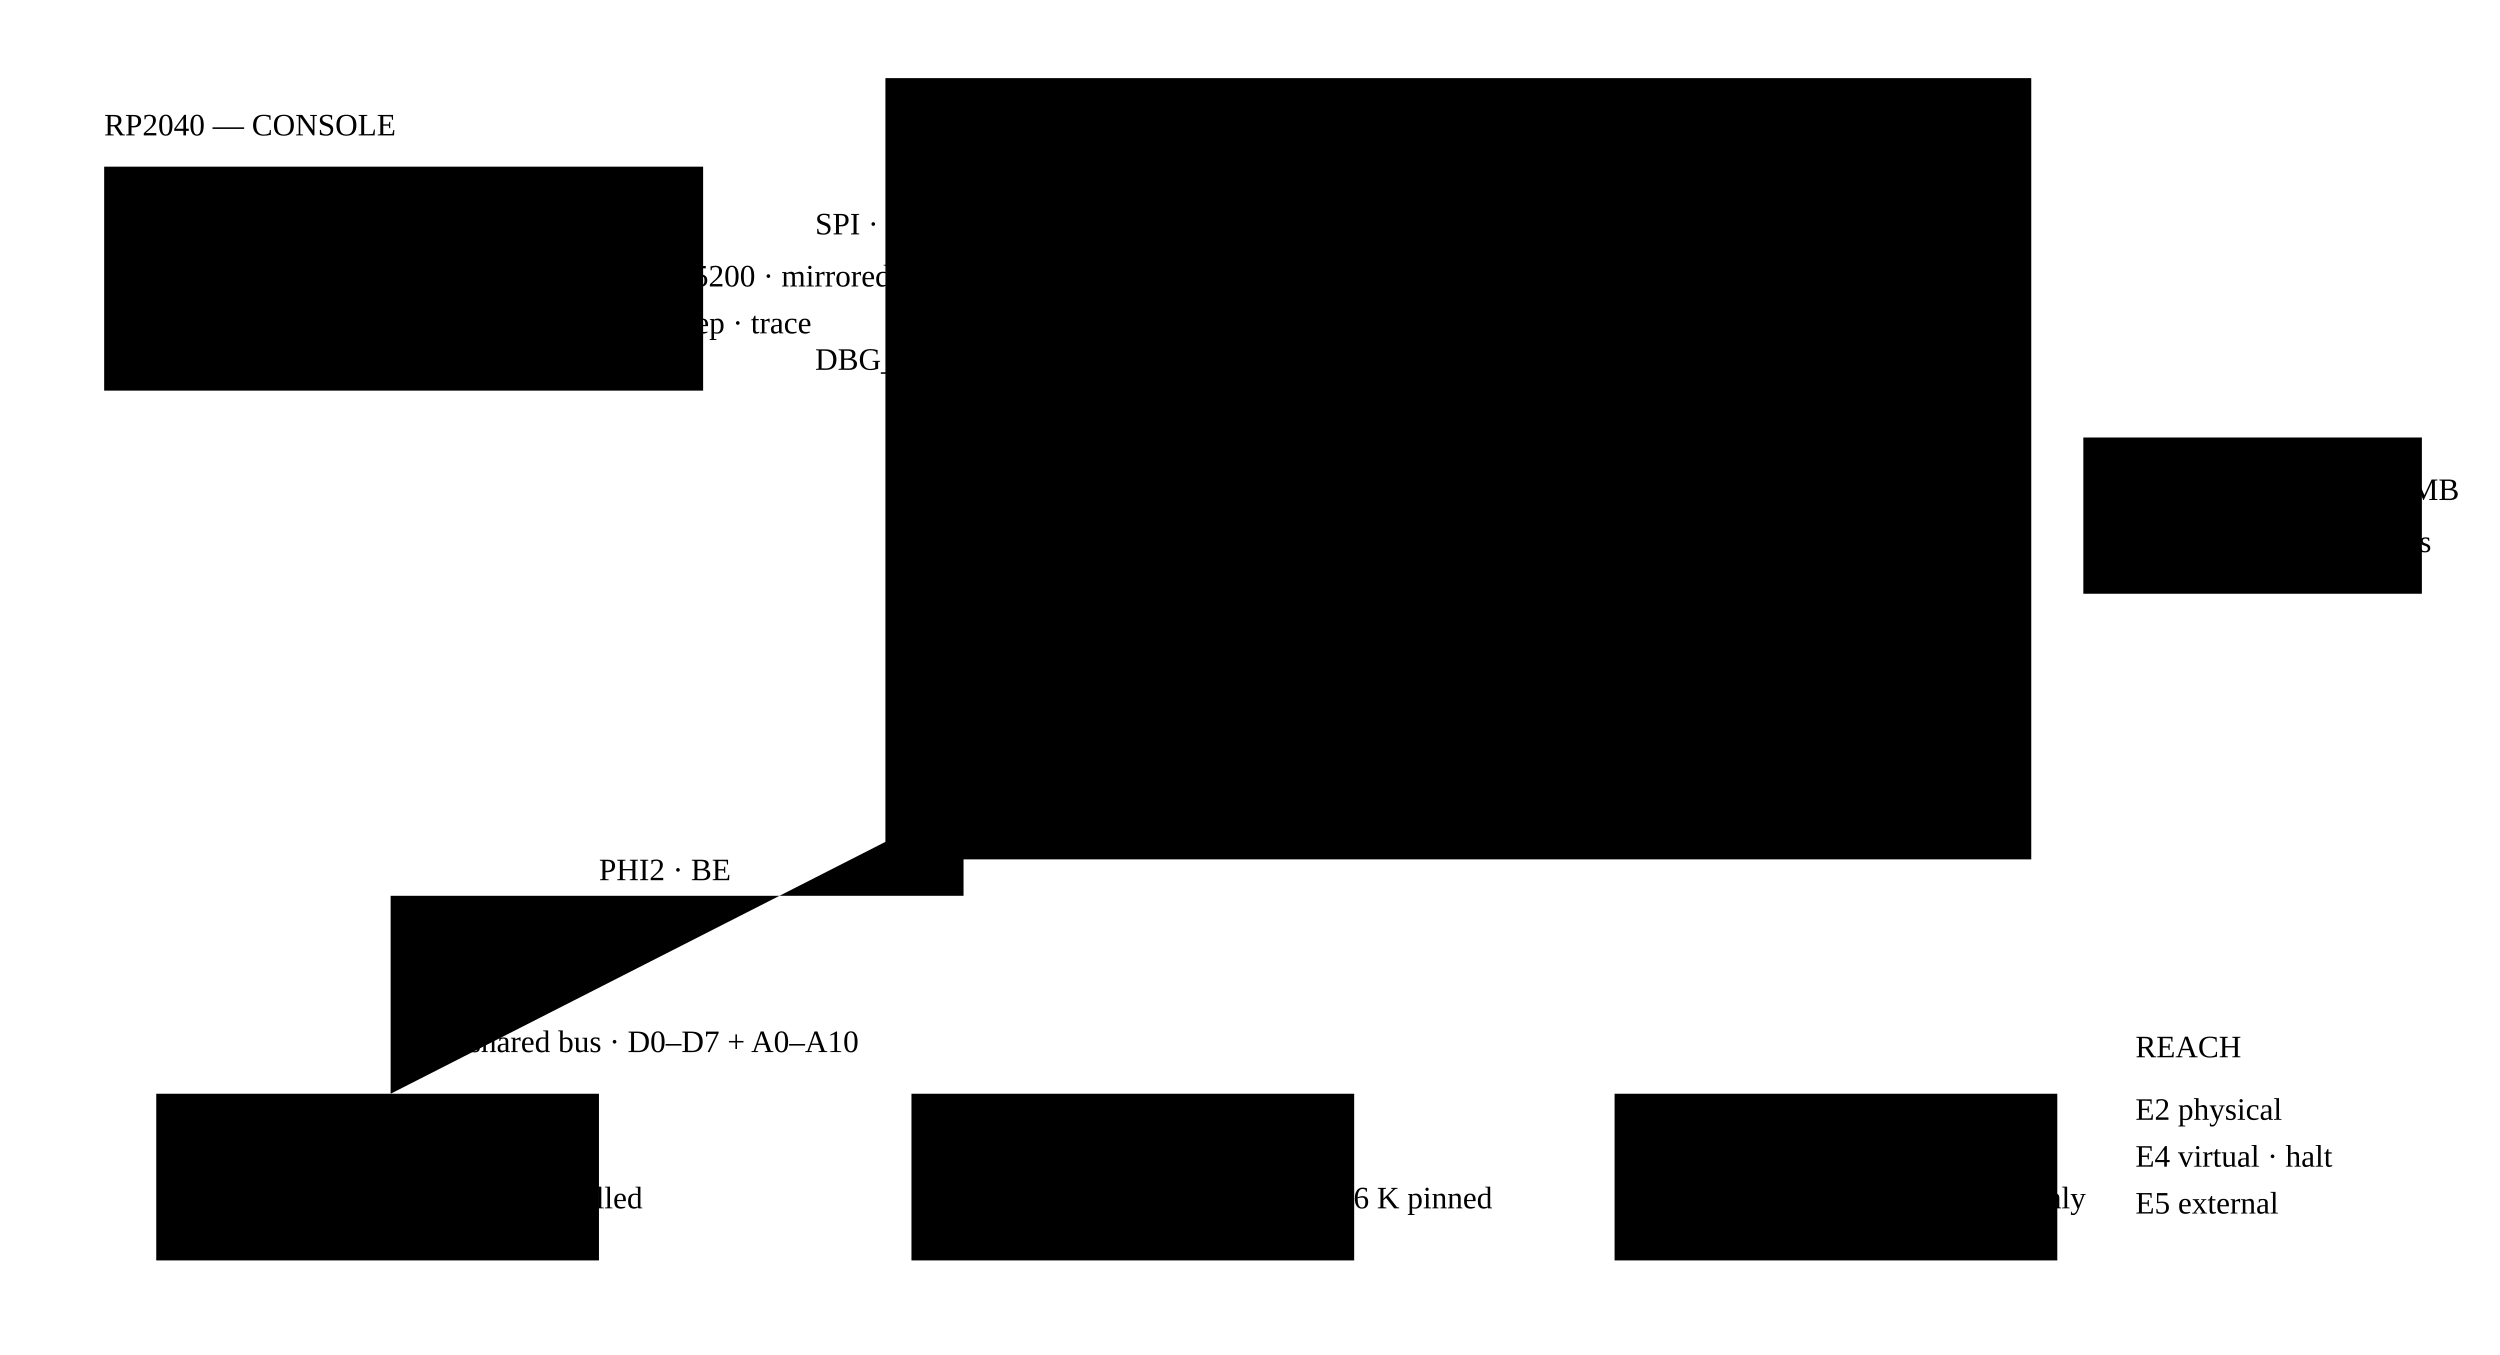
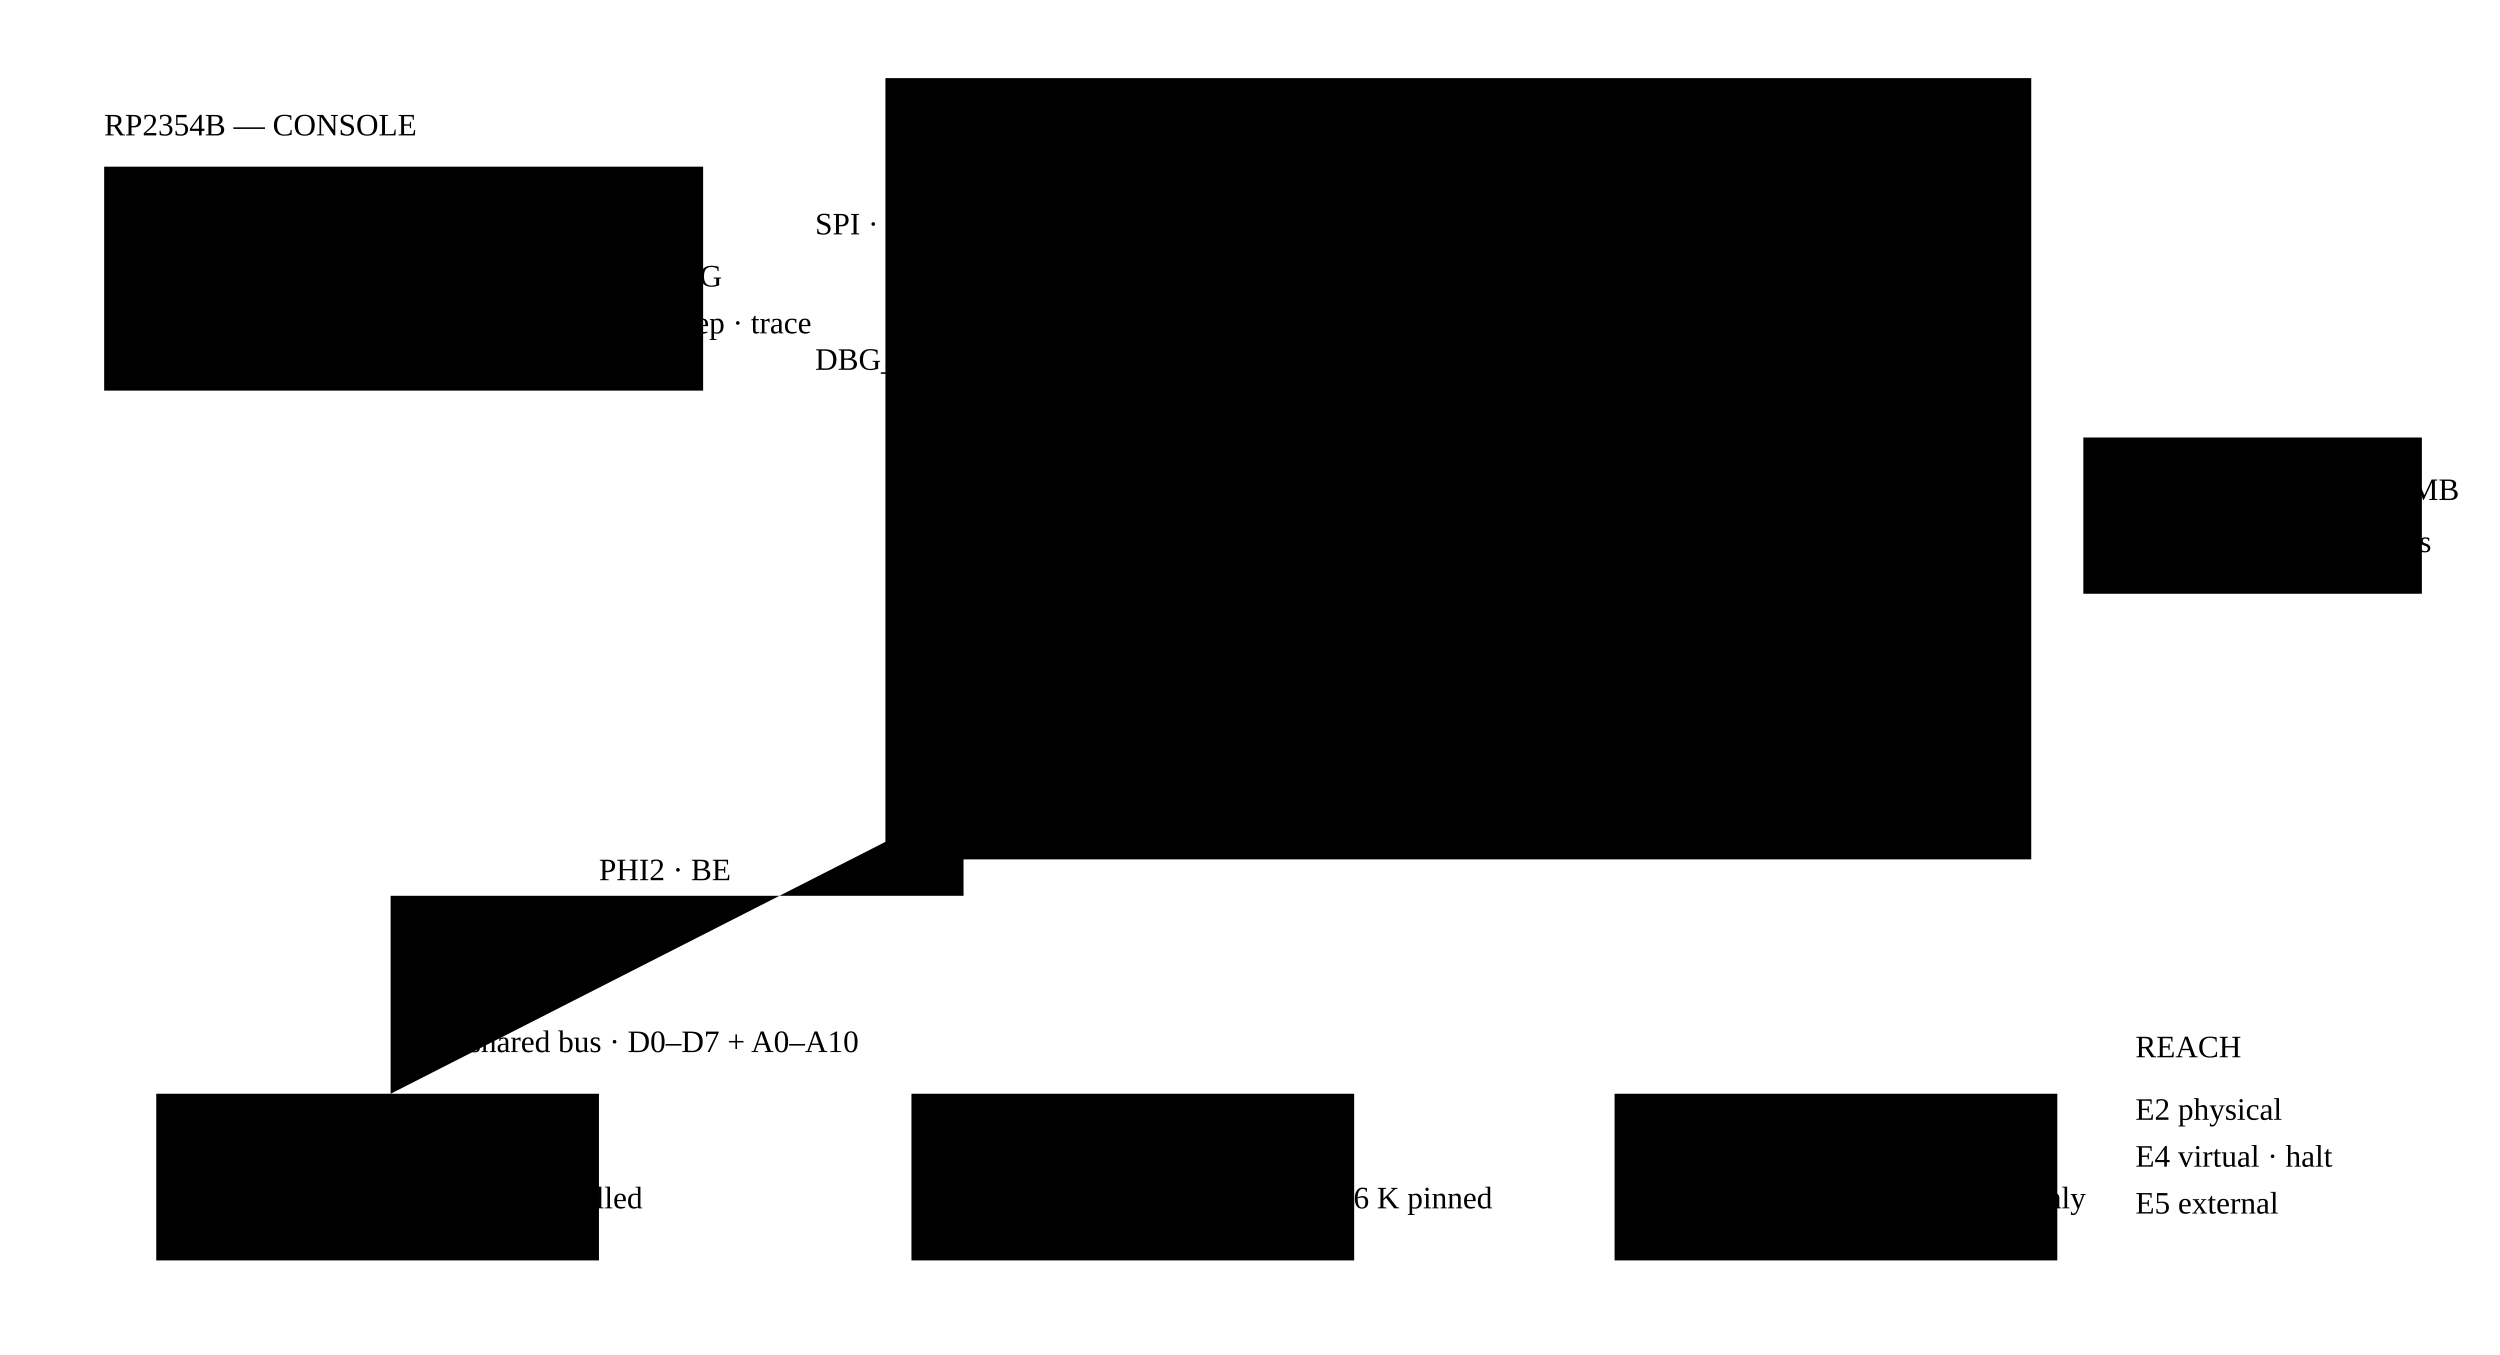
- <svg xmlns="http://www.w3.org/2000/svg" viewBox="0 0 960 520" role="img" aria-label="Debug agent inside Helium, commanded by the RP2040 over SPI">
-   <text x="40" y="52" class="eye">RP2040 — CONSOLE</text>
+ <svg xmlns="http://www.w3.org/2000/svg" viewBox="0 0 960 520" role="img" aria-label="Debug agent inside Helium, commanded by the EC over SPI">
+   <text x="40" y="52" class="eye">RP2354B — CONSOLE</text>
  <rect x="40" y="64" width="230" height="86" class="blk" />
  <text x="155" y="90" class="t">MONITOR</text>
-   <text x="155" y="110" class="s">USB-CDC + UART 115200 · mirrored</text>
+   <text x="155" y="110" class="s">UART 115200 on J-DBG</text>
  <text x="155" y="128" class="s">md · mw · mt · halt · step · trace</text>
  <text x="155" y="144" class="s">never drives the bus</text>
  <line x1="270" y1="98" x2="356" y2="98" class="dt" />
  <text x="313" y="90" class="lbl">SPI · CSN</text>
  <line x1="356" y1="126" x2="270" y2="126" class="dts" />
  <text x="313" y="142" class="lbl">DBG_IRQN</text>
  <rect x="340" y="30" width="440" height="300" class="blk" />
  <text x="356" y="52" class="eye">HELIUM · FPGA-A</text>
  <rect x="356" y="64" width="180" height="70" class="blk" />
  <text x="446" y="88" class="t">DEBUG AGENT</text>
  <text x="446" y="106" class="s">registers · FIFO · trace</text>
  <text x="446" y="122" class="s">SPI-only · not in $FF</text>
  <rect x="570" y="64" width="140" height="70" class="blk" />
  <text x="640" y="92" class="t">MMU · TLB</text>
  <text x="640" y="112" class="s">VIRT mode</text>
  <text x="640" y="128" class="s">walker · ASID</text>
  <line x1="536" y1="99" x2="570" y2="99" class="dt" />
  <line x1="446" y1="134" x2="446" y2="170" class="dt" />
  <rect x="356" y="170" width="180" height="56" class="blk" />
  <text x="446" y="194" class="t">ARBITER</text>
  <text x="446" y="214" class="s">CPU · fill · walker · refresh</text>
  <line x1="536" y1="198" x2="570" y2="198" class="dt" />
  <rect x="570" y="170" width="140" height="56" class="blk" />
  <text x="640" y="194" class="t">CACHE CTRL</text>
  <text x="640" y="214" class="s">INTERNAL</text>
  <line x1="710" y1="198" x2="800" y2="198" class="dt" />
  <rect x="800" y="168" width="130" height="60" class="blk" />
  <text x="865" y="192" class="t">SDRAM 64 MB</text>
  <text x="865" y="212" class="s">32,768 frames</text>
  <line x1="446" y1="226" x2="446" y2="252" class="dt" />
  <rect x="356" y="252" width="250" height="56" class="blk" />
  <text x="481" y="276" class="t">BUS TAKE / RELEASE</text>
  <text x="481" y="296" class="s">EXTCYC · stall PHI2 → BE low → drive</text>
  <polyline points="370,308 370,344 150,344 150,420" class="pwd" />
  <text x="230" y="338" class="gtx">PHI2 · BE</text>
  <line x1="60" y1="380" x2="800" y2="380" class="dtb" />
  <text x="180" y="404" class="li10">shared bus · D0–D7 + A0–A10</text>
  <line x1="470" y1="308" x2="470" y2="380" class="dt" />
  <line x1="660" y1="226" x2="660" y2="380" class="dt" />
  <line x1="140" y1="380" x2="140" y2="420" class="dt" />
  <rect x="60" y="420" width="170" height="64" class="blk" />
  <text x="145" y="444" class="t">W65C816S</text>
  <text x="145" y="464" class="s">halted = PHI2 stalled</text>
  <line x1="435" y1="380" x2="435" y2="420" class="dt" />
  <rect x="350" y="420" width="170" height="64" class="blk" />
  <text x="435" y="444" class="t">SRAM 1 MB ×8</text>
  <text x="435" y="464" class="s">768 K cache + 256 K pinned</text>
  <line x1="705" y1="380" x2="705" y2="420" class="dt" />
  <rect x="620" y="420" width="170" height="64" class="blk" />
  <text x="705" y="444" class="t">NEON · $FE</text>
  <text x="705" y="464" class="s">external cycles only</text>
  <text x="820" y="406" class="eye">REACH</text>
  <text x="820" y="430" class="li10">E2 physical</text>
  <text x="820" y="448" class="li10">E4 virtual · halt</text>
  <text x="820" y="466" class="li10">E5 external</text>
</svg>
